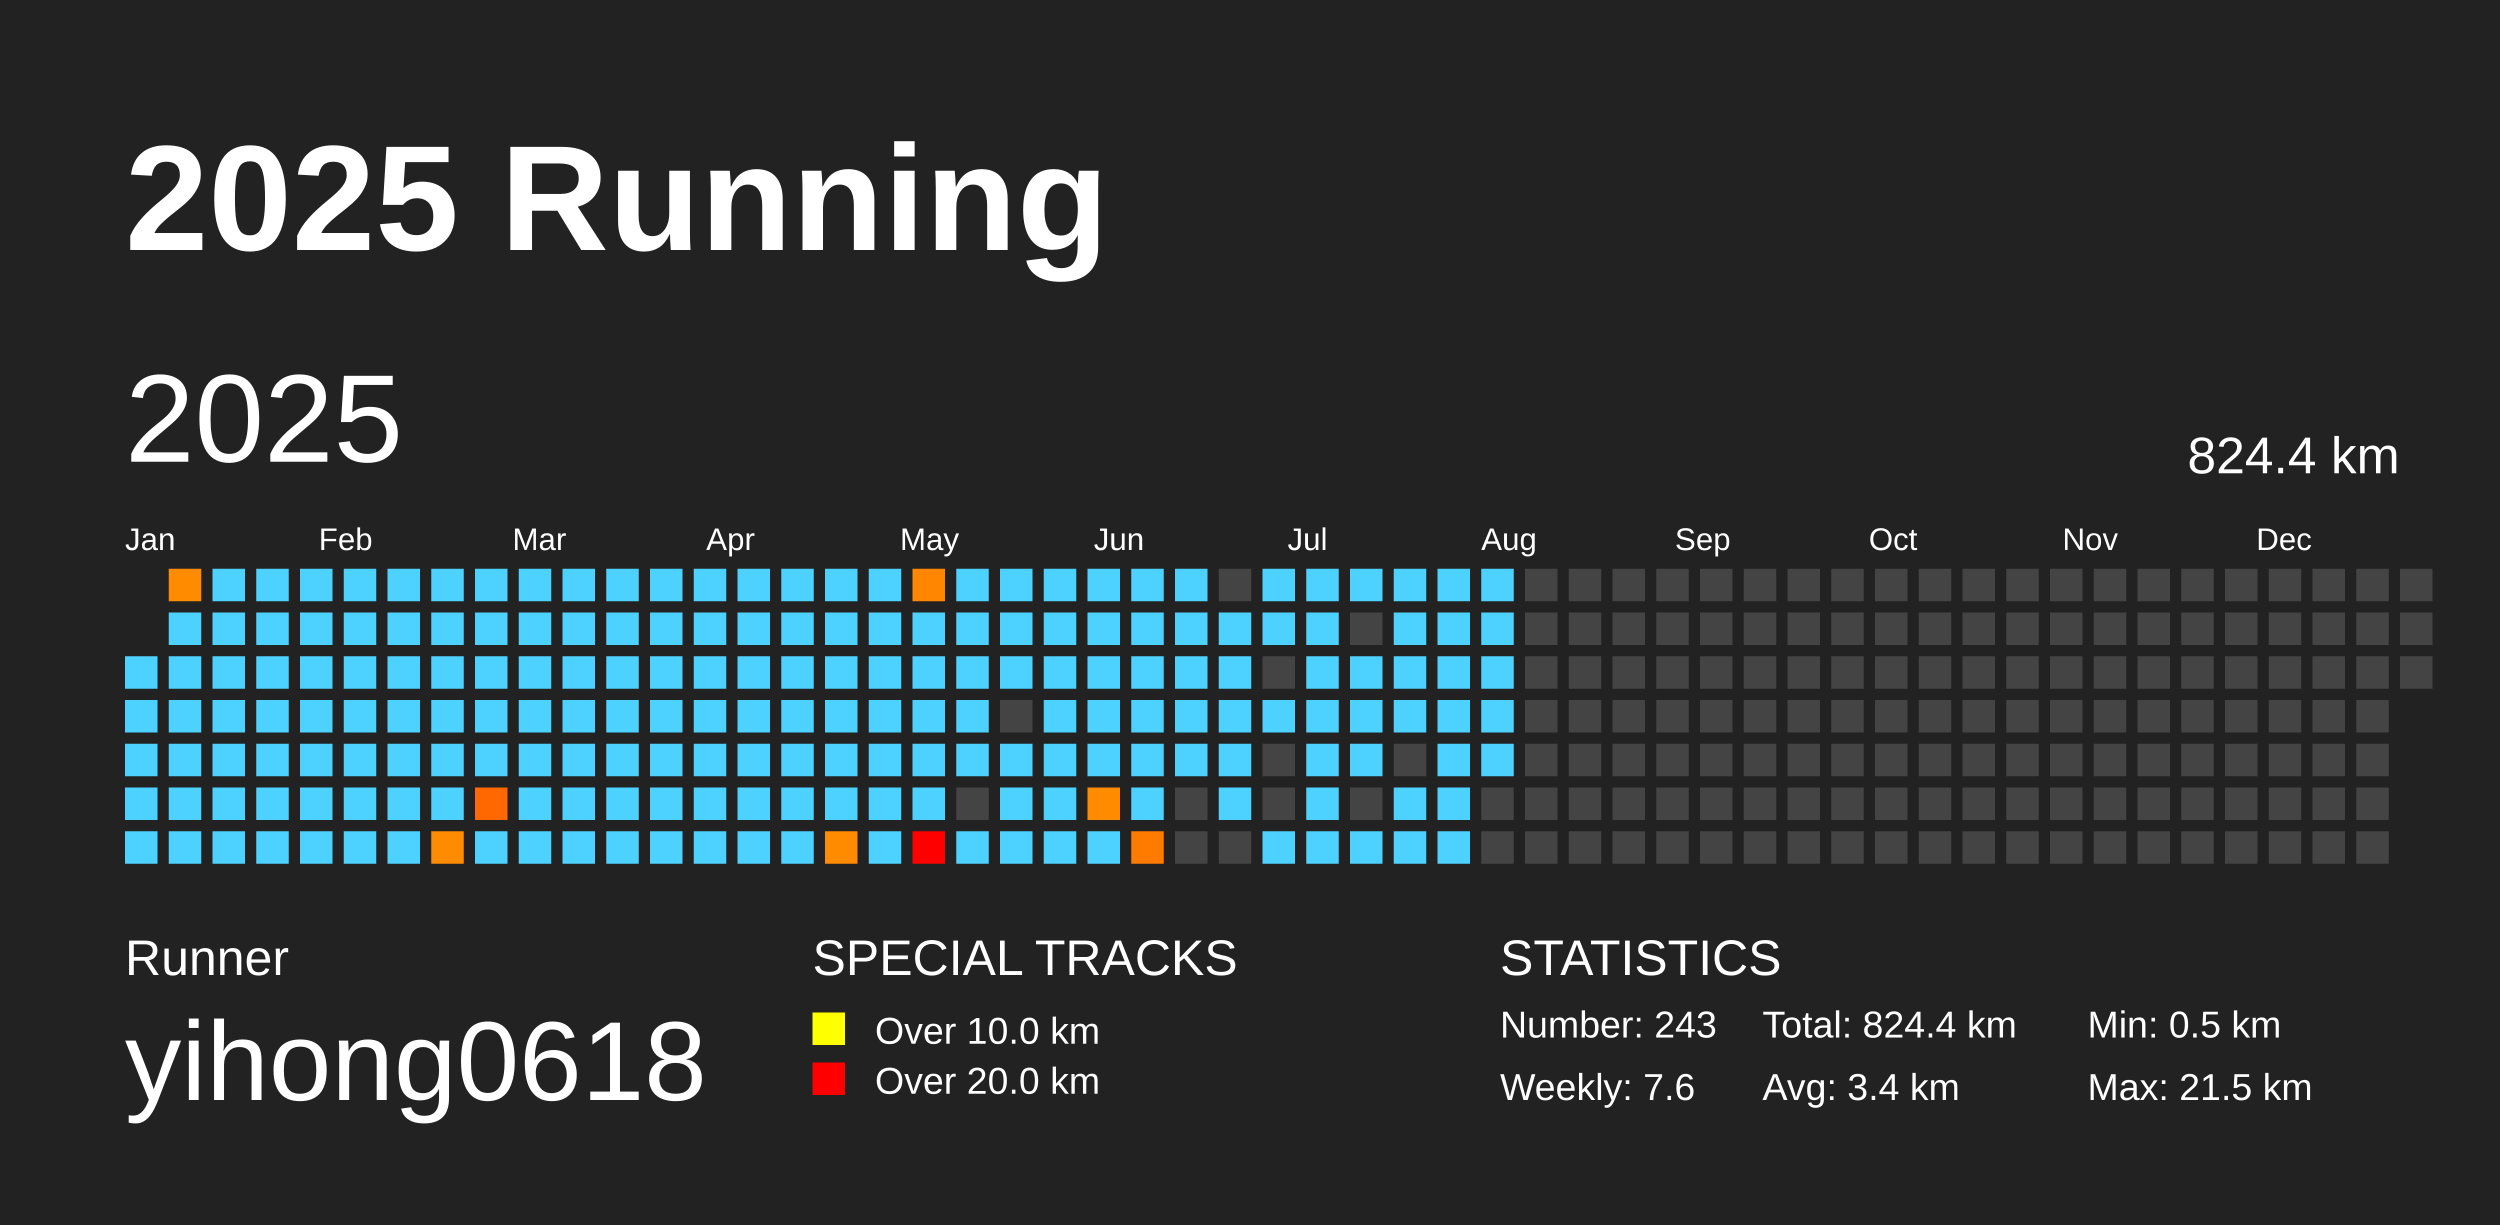
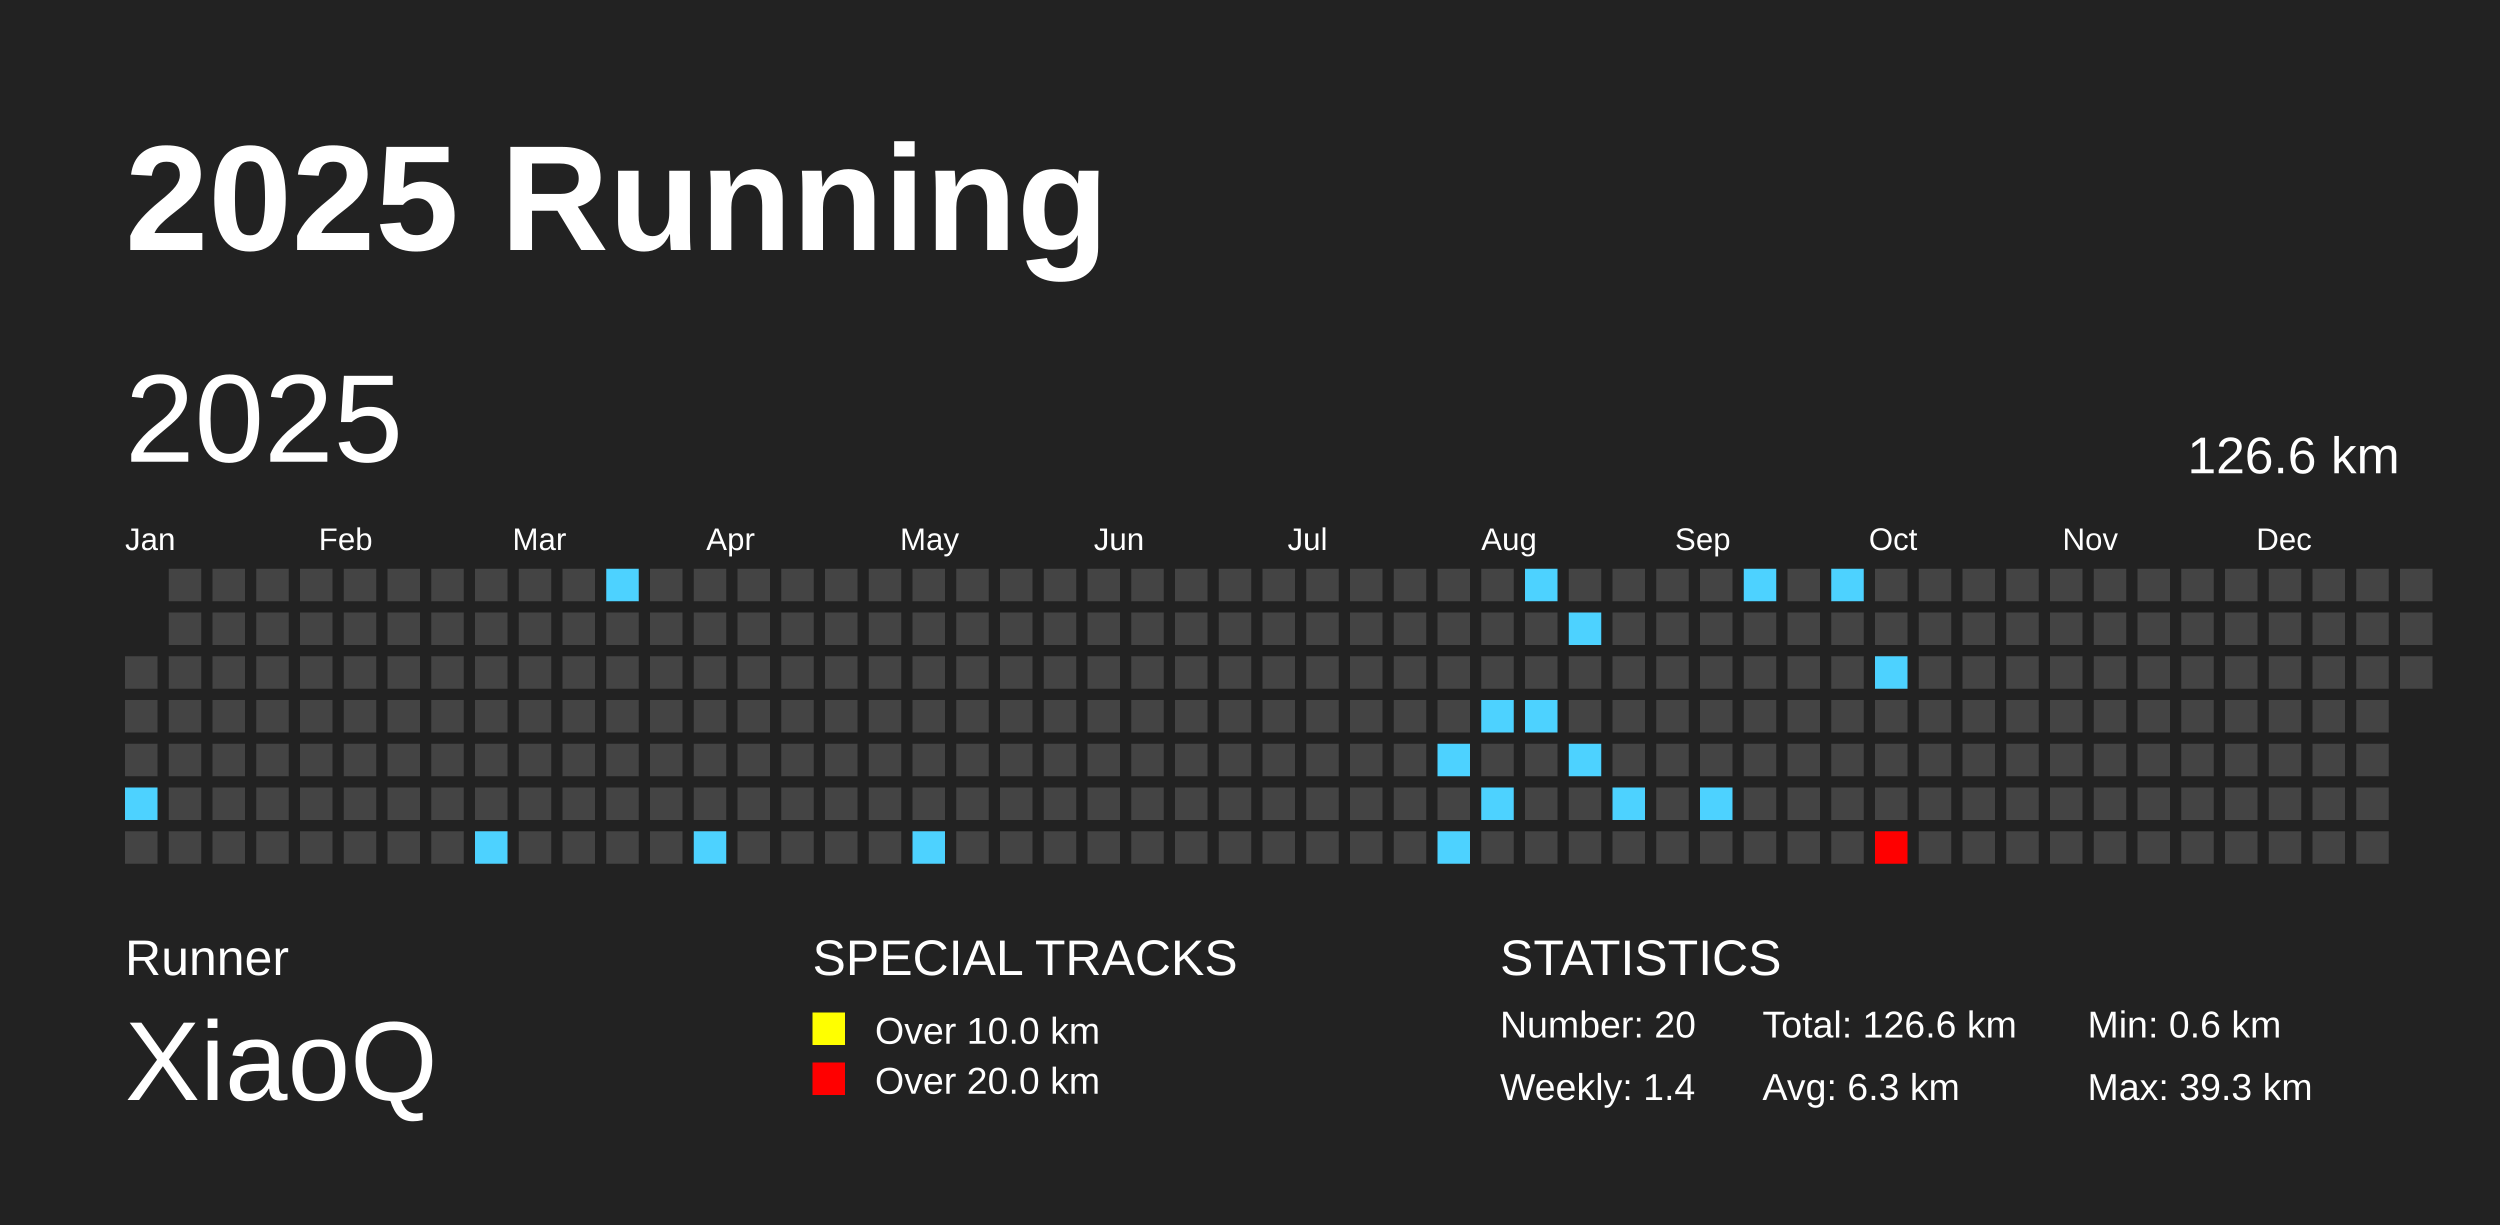
<svg xmlns="http://www.w3.org/2000/svg" baseProfile="full" height="98mm" version="1.1" viewBox="0,0,200,98" width="200mm">
  <defs />
  <rect fill="#222222" height="98" width="200" x="0" y="0" />
  <text fill="#FFFFFF" style="font-size:12px; font-family:Arial; font-weight:bold;" x="10" y="20">2025 Running</text>
  <text fill="#FFFFFF" style="font-size:4px; font-family:Arial" x="10" y="78">Runner</text>
-   <text fill="#FFFFFF" style="font-size:9px; font-family:Arial" x="10" y="88">yihong0618</text>
+   <text fill="#FFFFFF" style="font-size:9px; font-family:Arial" x="10" y="88">XiaoQ</text>
  <text fill="#FFFFFF" style="font-size:4px; font-family:Arial" x="65" y="78">SPECIAL TRACKS</text>
  <rect fill="yellow" height="2.6" width="2.6" x="65" y="81" />
  <text fill="#FFFFFF" style="font-size:3px; font-family:Arial" x="70" y="83.5">Over 10.0 km</text>
  <rect fill="red" height="2.6" width="2.6" x="65" y="85" />
  <text fill="#FFFFFF" style="font-size:3px; font-family:Arial" x="70" y="87.5">Over 20.0 km</text>
  <text fill="#FFFFFF" style="font-size:4px; font-family:Arial" x="120" y="78">STATISTICS</text>
-   <text fill="#FFFFFF" style="font-size:3px; font-family:Arial" x="120" y="83">Number: 243</text>
-   <text fill="#FFFFFF" style="font-size:3px; font-family:Arial" x="120" y="88">Weekly: 7.6</text>
-   <text fill="#FFFFFF" style="font-size:3px; font-family:Arial" x="141" y="83">Total: 824.4 km</text>
-   <text fill="#FFFFFF" style="font-size:3px; font-family:Arial" x="141" y="88">Avg: 3.4 km</text>
-   <text fill="#FFFFFF" style="font-size:3px; font-family:Arial" x="167" y="83">Min: 0.5 km</text>
-   <text fill="#FFFFFF" style="font-size:3px; font-family:Arial" x="167" y="88">Max: 21.5 km</text>
+   <text fill="#FFFFFF" style="font-size:3px; font-family:Arial" x="120" y="83">Number: 20</text>
+   <text fill="#FFFFFF" style="font-size:3px; font-family:Arial" x="120" y="88">Weekly: 1.4</text>
+   <text fill="#FFFFFF" style="font-size:3px; font-family:Arial" x="141" y="83">Total: 126.6 km</text>
+   <text fill="#FFFFFF" style="font-size:3px; font-family:Arial" x="141" y="88">Avg: 6.3 km</text>
+   <text fill="#FFFFFF" style="font-size:3px; font-family:Arial" x="167" y="83">Min: 0.6 km</text>
+   <text fill="#FFFFFF" style="font-size:3px; font-family:Arial" x="167" y="88">Max: 39.3 km</text>
  <text dominant-baseline="hanging" fill="#FFFFFF" style="font-size:10.0px; font-family:Arial;" x="10" y="30">2025</text>
-   <text dominant-baseline="hanging" fill="#FFFFFF" style="font-size:4.125px; font-family:Arial;" x="175" y="35">824.4 km</text>
+   <text dominant-baseline="hanging" fill="#FFFFFF" style="font-size:4.125px; font-family:Arial;" x="175" y="35">126.6 km</text>
  <text fill="#FFFFFF" style="font-size:2.5px; font-family:Arial" x="10.0" y="44">Jan</text>
  <text fill="#FFFFFF" style="font-size:2.5px; font-family:Arial" x="25.5" y="44">Feb</text>
  <text fill="#FFFFFF" style="font-size:2.5px; font-family:Arial" x="41.0" y="44">Mar</text>
  <text fill="#FFFFFF" style="font-size:2.5px; font-family:Arial" x="56.5" y="44">Apr</text>
  <text fill="#FFFFFF" style="font-size:2.5px; font-family:Arial" x="72.0" y="44">May</text>
  <text fill="#FFFFFF" style="font-size:2.5px; font-family:Arial" x="87.5" y="44">Jun</text>
  <text fill="#FFFFFF" style="font-size:2.5px; font-family:Arial" x="103.0" y="44">Jul</text>
  <text fill="#FFFFFF" style="font-size:2.5px; font-family:Arial" x="118.5" y="44">Aug</text>
  <text fill="#FFFFFF" style="font-size:2.5px; font-family:Arial" x="134.0" y="44">Sep</text>
  <text fill="#FFFFFF" style="font-size:2.5px; font-family:Arial" x="149.5" y="44">Oct</text>
  <text fill="#FFFFFF" style="font-size:2.5px; font-family:Arial" x="165.0" y="44">Nov</text>
  <text fill="#FFFFFF" style="font-size:2.5px; font-family:Arial" x="180.5" y="44">Dec</text>
-   <rect fill="#4dd2ff" height="2.6" width="2.6" x="10.0" y="52.5" />
-   <rect fill="#4dd2ff" height="2.6" width="2.6" x="10.0" y="56.0" />
-   <rect fill="#4dd2ff" height="2.6" width="2.6" x="10.0" y="59.5" />
+   <rect fill="#444444" height="2.6" width="2.6" x="10.0" y="52.5" />
+   <rect fill="#444444" height="2.6" width="2.6" x="10.0" y="56.0" />
+   <rect fill="#444444" height="2.6" width="2.6" x="10.0" y="59.5" />
  <rect fill="#4dd2ff" height="2.6" width="2.6" x="10.0" y="63.0" />
-   <rect fill="#4dd2ff" height="2.6" width="2.6" x="10.0" y="66.5" />
-   <rect fill="#ff8c00" height="2.6" width="2.6" x="13.5" y="45.5" />
-   <rect fill="#4dd2ff" height="2.6" width="2.6" x="13.5" y="49.0" />
-   <rect fill="#4dd2ff" height="2.6" width="2.6" x="13.5" y="52.5" />
-   <rect fill="#4dd2ff" height="2.6" width="2.6" x="13.5" y="56.0" />
-   <rect fill="#4dd2ff" height="2.6" width="2.6" x="13.5" y="59.5" />
-   <rect fill="#4dd2ff" height="2.6" width="2.6" x="13.5" y="63.0" />
-   <rect fill="#4dd2ff" height="2.6" width="2.6" x="13.5" y="66.5" />
-   <rect fill="#4dd2ff" height="2.6" width="2.6" x="17.0" y="45.5" />
-   <rect fill="#4dd2ff" height="2.6" width="2.6" x="17.0" y="49.0" />
-   <rect fill="#4dd2ff" height="2.6" width="2.6" x="17.0" y="52.5" />
-   <rect fill="#4dd2ff" height="2.6" width="2.6" x="17.0" y="56.0" />
-   <rect fill="#4dd2ff" height="2.6" width="2.6" x="17.0" y="59.5" />
-   <rect fill="#4dd2ff" height="2.6" width="2.6" x="17.0" y="63.0" />
-   <rect fill="#4dd2ff" height="2.6" width="2.6" x="17.0" y="66.5" />
-   <rect fill="#4dd2ff" height="2.6" width="2.6" x="20.5" y="45.5" />
-   <rect fill="#4dd2ff" height="2.6" width="2.6" x="20.5" y="49.0" />
-   <rect fill="#4dd2ff" height="2.6" width="2.6" x="20.5" y="52.5" />
-   <rect fill="#4dd2ff" height="2.6" width="2.6" x="20.5" y="56.0" />
-   <rect fill="#4dd2ff" height="2.6" width="2.6" x="20.5" y="59.5" />
-   <rect fill="#4dd2ff" height="2.6" width="2.6" x="20.5" y="63.0" />
-   <rect fill="#4dd2ff" height="2.6" width="2.6" x="20.5" y="66.5" />
-   <rect fill="#4dd2ff" height="2.6" width="2.6" x="24.0" y="45.5" />
-   <rect fill="#4dd2ff" height="2.6" width="2.6" x="24.0" y="49.0" />
-   <rect fill="#4dd2ff" height="2.6" width="2.6" x="24.0" y="52.5" />
-   <rect fill="#4dd2ff" height="2.6" width="2.6" x="24.0" y="56.0" />
-   <rect fill="#4dd2ff" height="2.6" width="2.6" x="24.0" y="59.5" />
-   <rect fill="#4dd2ff" height="2.6" width="2.6" x="24.0" y="63.0" />
-   <rect fill="#4dd2ff" height="2.6" width="2.6" x="24.0" y="66.5" />
-   <rect fill="#4dd2ff" height="2.6" width="2.6" x="27.5" y="45.5" />
-   <rect fill="#4dd2ff" height="2.6" width="2.6" x="27.5" y="49.0" />
-   <rect fill="#4dd2ff" height="2.6" width="2.6" x="27.5" y="52.5" />
-   <rect fill="#4dd2ff" height="2.6" width="2.6" x="27.5" y="56.0" />
-   <rect fill="#4dd2ff" height="2.6" width="2.6" x="27.5" y="59.5" />
-   <rect fill="#4dd2ff" height="2.6" width="2.6" x="27.5" y="63.0" />
-   <rect fill="#4dd2ff" height="2.6" width="2.6" x="27.5" y="66.5" />
-   <rect fill="#4dd2ff" height="2.6" width="2.6" x="31.0" y="45.5" />
-   <rect fill="#4dd2ff" height="2.6" width="2.6" x="31.0" y="49.0" />
-   <rect fill="#4dd2ff" height="2.6" width="2.6" x="31.0" y="52.5" />
-   <rect fill="#4dd2ff" height="2.6" width="2.6" x="31.0" y="56.0" />
-   <rect fill="#4dd2ff" height="2.6" width="2.6" x="31.0" y="59.5" />
-   <rect fill="#4dd2ff" height="2.6" width="2.6" x="31.0" y="63.0" />
-   <rect fill="#4dd2ff" height="2.6" width="2.6" x="31.0" y="66.5" />
-   <rect fill="#4dd2ff" height="2.6" width="2.6" x="34.5" y="45.5" />
-   <rect fill="#4dd2ff" height="2.6" width="2.6" x="34.5" y="49.0" />
-   <rect fill="#4dd2ff" height="2.6" width="2.6" x="34.5" y="52.5" />
-   <rect fill="#4dd2ff" height="2.6" width="2.6" x="34.5" y="56.0" />
-   <rect fill="#4dd2ff" height="2.6" width="2.6" x="34.5" y="59.5" />
-   <rect fill="#4dd2ff" height="2.6" width="2.6" x="34.5" y="63.0" />
-   <rect fill="#ff8c00" height="2.6" width="2.6" x="34.5" y="66.5" />
-   <rect fill="#4dd2ff" height="2.6" width="2.6" x="38.0" y="45.5" />
-   <rect fill="#4dd2ff" height="2.6" width="2.6" x="38.0" y="49.0" />
-   <rect fill="#4dd2ff" height="2.6" width="2.6" x="38.0" y="52.5" />
-   <rect fill="#4dd2ff" height="2.6" width="2.6" x="38.0" y="56.0" />
-   <rect fill="#4dd2ff" height="2.6" width="2.6" x="38.0" y="59.5" />
-   <rect fill="#ff6700" height="2.6" width="2.6" x="38.0" y="63.0" />
+   <rect fill="#444444" height="2.6" width="2.6" x="10.0" y="66.5" />
+   <rect fill="#444444" height="2.6" width="2.6" x="13.5" y="45.5" />
+   <rect fill="#444444" height="2.6" width="2.6" x="13.5" y="49.0" />
+   <rect fill="#444444" height="2.6" width="2.6" x="13.5" y="52.5" />
+   <rect fill="#444444" height="2.6" width="2.6" x="13.5" y="56.0" />
+   <rect fill="#444444" height="2.6" width="2.6" x="13.5" y="59.5" />
+   <rect fill="#444444" height="2.6" width="2.6" x="13.5" y="63.0" />
+   <rect fill="#444444" height="2.6" width="2.6" x="13.5" y="66.5" />
+   <rect fill="#444444" height="2.6" width="2.6" x="17.0" y="45.5" />
+   <rect fill="#444444" height="2.6" width="2.6" x="17.0" y="49.0" />
+   <rect fill="#444444" height="2.6" width="2.6" x="17.0" y="52.5" />
+   <rect fill="#444444" height="2.6" width="2.6" x="17.0" y="56.0" />
+   <rect fill="#444444" height="2.6" width="2.6" x="17.0" y="59.5" />
+   <rect fill="#444444" height="2.6" width="2.6" x="17.0" y="63.0" />
+   <rect fill="#444444" height="2.6" width="2.6" x="17.0" y="66.5" />
+   <rect fill="#444444" height="2.6" width="2.6" x="20.5" y="45.5" />
+   <rect fill="#444444" height="2.6" width="2.6" x="20.5" y="49.0" />
+   <rect fill="#444444" height="2.6" width="2.6" x="20.5" y="52.5" />
+   <rect fill="#444444" height="2.6" width="2.6" x="20.5" y="56.0" />
+   <rect fill="#444444" height="2.6" width="2.6" x="20.5" y="59.5" />
+   <rect fill="#444444" height="2.6" width="2.6" x="20.5" y="63.0" />
+   <rect fill="#444444" height="2.6" width="2.6" x="20.5" y="66.5" />
+   <rect fill="#444444" height="2.6" width="2.6" x="24.0" y="45.5" />
+   <rect fill="#444444" height="2.6" width="2.6" x="24.0" y="49.0" />
+   <rect fill="#444444" height="2.6" width="2.6" x="24.0" y="52.5" />
+   <rect fill="#444444" height="2.6" width="2.6" x="24.0" y="56.0" />
+   <rect fill="#444444" height="2.6" width="2.6" x="24.0" y="59.5" />
+   <rect fill="#444444" height="2.6" width="2.6" x="24.0" y="63.0" />
+   <rect fill="#444444" height="2.6" width="2.6" x="24.0" y="66.5" />
+   <rect fill="#444444" height="2.6" width="2.6" x="27.5" y="45.5" />
+   <rect fill="#444444" height="2.6" width="2.6" x="27.5" y="49.0" />
+   <rect fill="#444444" height="2.6" width="2.6" x="27.5" y="52.5" />
+   <rect fill="#444444" height="2.6" width="2.6" x="27.5" y="56.0" />
+   <rect fill="#444444" height="2.6" width="2.6" x="27.5" y="59.5" />
+   <rect fill="#444444" height="2.6" width="2.6" x="27.5" y="63.0" />
+   <rect fill="#444444" height="2.6" width="2.6" x="27.5" y="66.5" />
+   <rect fill="#444444" height="2.6" width="2.6" x="31.0" y="45.5" />
+   <rect fill="#444444" height="2.6" width="2.6" x="31.0" y="49.0" />
+   <rect fill="#444444" height="2.6" width="2.6" x="31.0" y="52.5" />
+   <rect fill="#444444" height="2.6" width="2.6" x="31.0" y="56.0" />
+   <rect fill="#444444" height="2.6" width="2.6" x="31.0" y="59.5" />
+   <rect fill="#444444" height="2.6" width="2.6" x="31.0" y="63.0" />
+   <rect fill="#444444" height="2.6" width="2.6" x="31.0" y="66.5" />
+   <rect fill="#444444" height="2.6" width="2.6" x="34.5" y="45.5" />
+   <rect fill="#444444" height="2.6" width="2.6" x="34.5" y="49.0" />
+   <rect fill="#444444" height="2.6" width="2.6" x="34.5" y="52.5" />
+   <rect fill="#444444" height="2.6" width="2.6" x="34.5" y="56.0" />
+   <rect fill="#444444" height="2.6" width="2.6" x="34.5" y="59.5" />
+   <rect fill="#444444" height="2.6" width="2.6" x="34.5" y="63.0" />
+   <rect fill="#444444" height="2.6" width="2.6" x="34.5" y="66.5" />
+   <rect fill="#444444" height="2.6" width="2.6" x="38.0" y="45.5" />
+   <rect fill="#444444" height="2.6" width="2.6" x="38.0" y="49.0" />
+   <rect fill="#444444" height="2.6" width="2.6" x="38.0" y="52.5" />
+   <rect fill="#444444" height="2.6" width="2.6" x="38.0" y="56.0" />
+   <rect fill="#444444" height="2.6" width="2.6" x="38.0" y="59.5" />
+   <rect fill="#444444" height="2.6" width="2.6" x="38.0" y="63.0" />
  <rect fill="#4dd2ff" height="2.6" width="2.6" x="38.0" y="66.5" />
-   <rect fill="#4dd2ff" height="2.6" width="2.6" x="41.5" y="45.5" />
-   <rect fill="#4dd2ff" height="2.6" width="2.6" x="41.5" y="49.0" />
-   <rect fill="#4dd2ff" height="2.6" width="2.6" x="41.5" y="52.5" />
-   <rect fill="#4dd2ff" height="2.6" width="2.6" x="41.5" y="56.0" />
-   <rect fill="#4dd2ff" height="2.6" width="2.6" x="41.5" y="59.5" />
-   <rect fill="#4dd2ff" height="2.6" width="2.6" x="41.5" y="63.0" />
-   <rect fill="#4dd2ff" height="2.6" width="2.6" x="41.5" y="66.5" />
-   <rect fill="#4dd2ff" height="2.6" width="2.6" x="45.0" y="45.5" />
-   <rect fill="#4dd2ff" height="2.6" width="2.6" x="45.0" y="49.0" />
-   <rect fill="#4dd2ff" height="2.6" width="2.6" x="45.0" y="52.5" />
-   <rect fill="#4dd2ff" height="2.6" width="2.6" x="45.0" y="56.0" />
-   <rect fill="#4dd2ff" height="2.6" width="2.6" x="45.0" y="59.5" />
-   <rect fill="#4dd2ff" height="2.6" width="2.6" x="45.0" y="63.0" />
-   <rect fill="#4dd2ff" height="2.6" width="2.6" x="45.0" y="66.5" />
+   <rect fill="#444444" height="2.6" width="2.6" x="41.5" y="45.5" />
+   <rect fill="#444444" height="2.6" width="2.6" x="41.5" y="49.0" />
+   <rect fill="#444444" height="2.6" width="2.6" x="41.5" y="52.5" />
+   <rect fill="#444444" height="2.6" width="2.6" x="41.5" y="56.0" />
+   <rect fill="#444444" height="2.6" width="2.6" x="41.5" y="59.5" />
+   <rect fill="#444444" height="2.6" width="2.6" x="41.5" y="63.0" />
+   <rect fill="#444444" height="2.6" width="2.6" x="41.5" y="66.5" />
+   <rect fill="#444444" height="2.6" width="2.6" x="45.0" y="45.5" />
+   <rect fill="#444444" height="2.6" width="2.6" x="45.0" y="49.0" />
+   <rect fill="#444444" height="2.6" width="2.6" x="45.0" y="52.5" />
+   <rect fill="#444444" height="2.6" width="2.6" x="45.0" y="56.0" />
+   <rect fill="#444444" height="2.6" width="2.6" x="45.0" y="59.5" />
+   <rect fill="#444444" height="2.6" width="2.6" x="45.0" y="63.0" />
+   <rect fill="#444444" height="2.6" width="2.6" x="45.0" y="66.5" />
  <rect fill="#4dd2ff" height="2.6" width="2.6" x="48.5" y="45.5" />
-   <rect fill="#4dd2ff" height="2.6" width="2.6" x="48.5" y="49.0" />
-   <rect fill="#4dd2ff" height="2.6" width="2.6" x="48.5" y="52.5" />
-   <rect fill="#4dd2ff" height="2.6" width="2.6" x="48.5" y="56.0" />
-   <rect fill="#4dd2ff" height="2.6" width="2.6" x="48.5" y="59.5" />
-   <rect fill="#4dd2ff" height="2.6" width="2.6" x="48.5" y="63.0" />
-   <rect fill="#4dd2ff" height="2.6" width="2.6" x="48.5" y="66.5" />
-   <rect fill="#4dd2ff" height="2.6" width="2.6" x="52.0" y="45.5" />
-   <rect fill="#4dd2ff" height="2.6" width="2.6" x="52.0" y="49.0" />
-   <rect fill="#4dd2ff" height="2.6" width="2.6" x="52.0" y="52.5" />
-   <rect fill="#4dd2ff" height="2.6" width="2.6" x="52.0" y="56.0" />
-   <rect fill="#4dd2ff" height="2.6" width="2.6" x="52.0" y="59.5" />
-   <rect fill="#4dd2ff" height="2.6" width="2.6" x="52.0" y="63.0" />
-   <rect fill="#4dd2ff" height="2.6" width="2.6" x="52.0" y="66.5" />
-   <rect fill="#4dd2ff" height="2.6" width="2.6" x="55.5" y="45.5" />
-   <rect fill="#4dd2ff" height="2.6" width="2.6" x="55.5" y="49.0" />
-   <rect fill="#4dd2ff" height="2.6" width="2.6" x="55.5" y="52.5" />
-   <rect fill="#4dd2ff" height="2.6" width="2.6" x="55.5" y="56.0" />
-   <rect fill="#4dd2ff" height="2.6" width="2.6" x="55.5" y="59.5" />
-   <rect fill="#4dd2ff" height="2.6" width="2.6" x="55.5" y="63.0" />
+   <rect fill="#444444" height="2.6" width="2.6" x="48.5" y="49.0" />
+   <rect fill="#444444" height="2.6" width="2.6" x="48.5" y="52.5" />
+   <rect fill="#444444" height="2.6" width="2.6" x="48.5" y="56.0" />
+   <rect fill="#444444" height="2.6" width="2.6" x="48.5" y="59.5" />
+   <rect fill="#444444" height="2.6" width="2.6" x="48.5" y="63.0" />
+   <rect fill="#444444" height="2.6" width="2.6" x="48.5" y="66.5" />
+   <rect fill="#444444" height="2.6" width="2.6" x="52.0" y="45.5" />
+   <rect fill="#444444" height="2.6" width="2.6" x="52.0" y="49.0" />
+   <rect fill="#444444" height="2.6" width="2.6" x="52.0" y="52.5" />
+   <rect fill="#444444" height="2.6" width="2.6" x="52.0" y="56.0" />
+   <rect fill="#444444" height="2.6" width="2.6" x="52.0" y="59.5" />
+   <rect fill="#444444" height="2.6" width="2.6" x="52.0" y="63.0" />
+   <rect fill="#444444" height="2.6" width="2.6" x="52.0" y="66.5" />
+   <rect fill="#444444" height="2.6" width="2.6" x="55.5" y="45.5" />
+   <rect fill="#444444" height="2.6" width="2.6" x="55.5" y="49.0" />
+   <rect fill="#444444" height="2.6" width="2.6" x="55.5" y="52.5" />
+   <rect fill="#444444" height="2.6" width="2.6" x="55.5" y="56.0" />
+   <rect fill="#444444" height="2.6" width="2.6" x="55.5" y="59.5" />
+   <rect fill="#444444" height="2.6" width="2.6" x="55.5" y="63.0" />
  <rect fill="#4dd2ff" height="2.6" width="2.6" x="55.5" y="66.5" />
-   <rect fill="#4dd2ff" height="2.6" width="2.6" x="59.0" y="45.5" />
-   <rect fill="#4dd2ff" height="2.6" width="2.6" x="59.0" y="49.0" />
-   <rect fill="#4dd2ff" height="2.6" width="2.6" x="59.0" y="52.5" />
-   <rect fill="#4dd2ff" height="2.6" width="2.6" x="59.0" y="56.0" />
-   <rect fill="#4dd2ff" height="2.6" width="2.6" x="59.0" y="59.5" />
-   <rect fill="#4dd2ff" height="2.6" width="2.6" x="59.0" y="63.0" />
-   <rect fill="#4dd2ff" height="2.6" width="2.6" x="59.0" y="66.5" />
-   <rect fill="#4dd2ff" height="2.6" width="2.6" x="62.5" y="45.5" />
-   <rect fill="#4dd2ff" height="2.6" width="2.6" x="62.5" y="49.0" />
-   <rect fill="#4dd2ff" height="2.6" width="2.6" x="62.5" y="52.5" />
-   <rect fill="#4dd2ff" height="2.6" width="2.6" x="62.5" y="56.0" />
-   <rect fill="#4dd2ff" height="2.6" width="2.6" x="62.5" y="59.5" />
-   <rect fill="#4dd2ff" height="2.6" width="2.6" x="62.5" y="63.0" />
-   <rect fill="#4dd2ff" height="2.6" width="2.6" x="62.5" y="66.5" />
-   <rect fill="#4dd2ff" height="2.6" width="2.6" x="66.0" y="45.5" />
-   <rect fill="#4dd2ff" height="2.6" width="2.6" x="66.0" y="49.0" />
-   <rect fill="#4dd2ff" height="2.6" width="2.6" x="66.0" y="52.5" />
-   <rect fill="#4dd2ff" height="2.6" width="2.6" x="66.0" y="56.0" />
-   <rect fill="#4dd2ff" height="2.6" width="2.6" x="66.0" y="59.5" />
-   <rect fill="#4dd2ff" height="2.6" width="2.6" x="66.0" y="63.0" />
-   <rect fill="#ff8c00" height="2.6" width="2.6" x="66.0" y="66.5" />
-   <rect fill="#4dd2ff" height="2.6" width="2.6" x="69.5" y="45.5" />
-   <rect fill="#4dd2ff" height="2.6" width="2.6" x="69.5" y="49.0" />
-   <rect fill="#4dd2ff" height="2.6" width="2.6" x="69.5" y="52.5" />
-   <rect fill="#4dd2ff" height="2.6" width="2.6" x="69.5" y="56.0" />
-   <rect fill="#4dd2ff" height="2.6" width="2.6" x="69.5" y="59.5" />
-   <rect fill="#4dd2ff" height="2.6" width="2.6" x="69.5" y="63.0" />
-   <rect fill="#4dd2ff" height="2.6" width="2.6" x="69.5" y="66.5" />
-   <rect fill="#ff8600" height="2.6" width="2.6" x="73.0" y="45.5" />
-   <rect fill="#4dd2ff" height="2.6" width="2.6" x="73.0" y="49.0" />
-   <rect fill="#4dd2ff" height="2.6" width="2.6" x="73.0" y="52.5" />
-   <rect fill="#4dd2ff" height="2.6" width="2.6" x="73.0" y="56.0" />
-   <rect fill="#4dd2ff" height="2.6" width="2.6" x="73.0" y="59.5" />
-   <rect fill="#4dd2ff" height="2.6" width="2.6" x="73.0" y="63.0" />
-   <rect fill="red" height="2.6" width="2.6" x="73.0" y="66.5" />
-   <rect fill="#4dd2ff" height="2.6" width="2.6" x="76.5" y="45.5" />
-   <rect fill="#4dd2ff" height="2.6" width="2.6" x="76.5" y="49.0" />
-   <rect fill="#4dd2ff" height="2.6" width="2.6" x="76.5" y="52.5" />
-   <rect fill="#4dd2ff" height="2.6" width="2.6" x="76.5" y="56.0" />
-   <rect fill="#4dd2ff" height="2.6" width="2.6" x="76.5" y="59.5" />
+   <rect fill="#444444" height="2.6" width="2.6" x="59.0" y="45.5" />
+   <rect fill="#444444" height="2.6" width="2.6" x="59.0" y="49.0" />
+   <rect fill="#444444" height="2.6" width="2.6" x="59.0" y="52.5" />
+   <rect fill="#444444" height="2.6" width="2.6" x="59.0" y="56.0" />
+   <rect fill="#444444" height="2.6" width="2.6" x="59.0" y="59.5" />
+   <rect fill="#444444" height="2.6" width="2.6" x="59.0" y="63.0" />
+   <rect fill="#444444" height="2.6" width="2.6" x="59.0" y="66.5" />
+   <rect fill="#444444" height="2.6" width="2.6" x="62.5" y="45.5" />
+   <rect fill="#444444" height="2.6" width="2.6" x="62.5" y="49.0" />
+   <rect fill="#444444" height="2.6" width="2.6" x="62.5" y="52.5" />
+   <rect fill="#444444" height="2.6" width="2.6" x="62.5" y="56.0" />
+   <rect fill="#444444" height="2.6" width="2.6" x="62.5" y="59.5" />
+   <rect fill="#444444" height="2.6" width="2.6" x="62.5" y="63.0" />
+   <rect fill="#444444" height="2.6" width="2.6" x="62.5" y="66.5" />
+   <rect fill="#444444" height="2.6" width="2.6" x="66.0" y="45.5" />
+   <rect fill="#444444" height="2.6" width="2.6" x="66.0" y="49.0" />
+   <rect fill="#444444" height="2.6" width="2.6" x="66.0" y="52.5" />
+   <rect fill="#444444" height="2.6" width="2.6" x="66.0" y="56.0" />
+   <rect fill="#444444" height="2.6" width="2.6" x="66.0" y="59.5" />
+   <rect fill="#444444" height="2.6" width="2.6" x="66.0" y="63.0" />
+   <rect fill="#444444" height="2.6" width="2.6" x="66.0" y="66.5" />
+   <rect fill="#444444" height="2.6" width="2.6" x="69.5" y="45.5" />
+   <rect fill="#444444" height="2.6" width="2.6" x="69.5" y="49.0" />
+   <rect fill="#444444" height="2.6" width="2.6" x="69.5" y="52.5" />
+   <rect fill="#444444" height="2.6" width="2.6" x="69.5" y="56.0" />
+   <rect fill="#444444" height="2.6" width="2.6" x="69.5" y="59.5" />
+   <rect fill="#444444" height="2.6" width="2.6" x="69.5" y="63.0" />
+   <rect fill="#444444" height="2.6" width="2.6" x="69.5" y="66.5" />
+   <rect fill="#444444" height="2.6" width="2.6" x="73.0" y="45.5" />
+   <rect fill="#444444" height="2.6" width="2.6" x="73.0" y="49.0" />
+   <rect fill="#444444" height="2.6" width="2.6" x="73.0" y="52.5" />
+   <rect fill="#444444" height="2.6" width="2.6" x="73.0" y="56.0" />
+   <rect fill="#444444" height="2.6" width="2.6" x="73.0" y="59.5" />
+   <rect fill="#444444" height="2.6" width="2.6" x="73.0" y="63.0" />
+   <rect fill="#4dd2ff" height="2.6" width="2.6" x="73.0" y="66.5" />
+   <rect fill="#444444" height="2.6" width="2.6" x="76.5" y="45.5" />
+   <rect fill="#444444" height="2.6" width="2.6" x="76.5" y="49.0" />
+   <rect fill="#444444" height="2.6" width="2.6" x="76.5" y="52.5" />
+   <rect fill="#444444" height="2.6" width="2.6" x="76.5" y="56.0" />
+   <rect fill="#444444" height="2.6" width="2.6" x="76.5" y="59.5" />
  <rect fill="#444444" height="2.6" width="2.6" x="76.5" y="63.0" />
-   <rect fill="#4dd2ff" height="2.6" width="2.6" x="76.5" y="66.5" />
-   <rect fill="#4dd2ff" height="2.6" width="2.6" x="80.0" y="45.5" />
-   <rect fill="#4dd2ff" height="2.6" width="2.6" x="80.0" y="49.0" />
-   <rect fill="#4dd2ff" height="2.6" width="2.6" x="80.0" y="52.5" />
+   <rect fill="#444444" height="2.6" width="2.6" x="76.5" y="66.5" />
+   <rect fill="#444444" height="2.6" width="2.6" x="80.0" y="45.5" />
+   <rect fill="#444444" height="2.6" width="2.6" x="80.0" y="49.0" />
+   <rect fill="#444444" height="2.6" width="2.6" x="80.0" y="52.5" />
  <rect fill="#444444" height="2.6" width="2.6" x="80.0" y="56.0" />
-   <rect fill="#4dd2ff" height="2.6" width="2.6" x="80.0" y="59.5" />
-   <rect fill="#4dd2ff" height="2.6" width="2.6" x="80.0" y="63.0" />
-   <rect fill="#4dd2ff" height="2.6" width="2.6" x="80.0" y="66.5" />
-   <rect fill="#4dd2ff" height="2.6" width="2.6" x="83.5" y="45.5" />
-   <rect fill="#4dd2ff" height="2.6" width="2.6" x="83.5" y="49.0" />
-   <rect fill="#4dd2ff" height="2.6" width="2.6" x="83.5" y="52.5" />
-   <rect fill="#4dd2ff" height="2.6" width="2.6" x="83.5" y="56.0" />
-   <rect fill="#4dd2ff" height="2.6" width="2.6" x="83.5" y="59.5" />
-   <rect fill="#4dd2ff" height="2.6" width="2.6" x="83.5" y="63.0" />
-   <rect fill="#4dd2ff" height="2.6" width="2.6" x="83.5" y="66.5" />
-   <rect fill="#4dd2ff" height="2.6" width="2.6" x="87.0" y="45.5" />
-   <rect fill="#4dd2ff" height="2.6" width="2.6" x="87.0" y="49.0" />
-   <rect fill="#4dd2ff" height="2.6" width="2.6" x="87.0" y="52.5" />
-   <rect fill="#4dd2ff" height="2.6" width="2.6" x="87.0" y="56.0" />
-   <rect fill="#4dd2ff" height="2.6" width="2.6" x="87.0" y="59.5" />
-   <rect fill="#ff8c00" height="2.6" width="2.6" x="87.0" y="63.0" />
-   <rect fill="#4dd2ff" height="2.6" width="2.6" x="87.0" y="66.5" />
-   <rect fill="#4dd2ff" height="2.6" width="2.6" x="90.5" y="45.5" />
-   <rect fill="#4dd2ff" height="2.6" width="2.6" x="90.5" y="49.0" />
-   <rect fill="#4dd2ff" height="2.6" width="2.6" x="90.5" y="52.5" />
-   <rect fill="#4dd2ff" height="2.6" width="2.6" x="90.5" y="56.0" />
-   <rect fill="#4dd2ff" height="2.6" width="2.6" x="90.5" y="59.5" />
-   <rect fill="#4dd2ff" height="2.6" width="2.6" x="90.5" y="63.0" />
-   <rect fill="#ff7b00" height="2.6" width="2.6" x="90.5" y="66.5" />
-   <rect fill="#4dd2ff" height="2.6" width="2.6" x="94.0" y="45.5" />
-   <rect fill="#4dd2ff" height="2.6" width="2.6" x="94.0" y="49.0" />
-   <rect fill="#4dd2ff" height="2.6" width="2.6" x="94.0" y="52.5" />
-   <rect fill="#4dd2ff" height="2.6" width="2.6" x="94.0" y="56.0" />
-   <rect fill="#4dd2ff" height="2.6" width="2.6" x="94.0" y="59.5" />
+   <rect fill="#444444" height="2.6" width="2.6" x="80.0" y="59.5" />
+   <rect fill="#444444" height="2.6" width="2.6" x="80.0" y="63.0" />
+   <rect fill="#444444" height="2.6" width="2.6" x="80.0" y="66.5" />
+   <rect fill="#444444" height="2.6" width="2.6" x="83.5" y="45.5" />
+   <rect fill="#444444" height="2.6" width="2.6" x="83.5" y="49.0" />
+   <rect fill="#444444" height="2.6" width="2.6" x="83.5" y="52.5" />
+   <rect fill="#444444" height="2.6" width="2.6" x="83.5" y="56.0" />
+   <rect fill="#444444" height="2.6" width="2.6" x="83.5" y="59.5" />
+   <rect fill="#444444" height="2.6" width="2.6" x="83.5" y="63.0" />
+   <rect fill="#444444" height="2.6" width="2.6" x="83.5" y="66.5" />
+   <rect fill="#444444" height="2.6" width="2.6" x="87.0" y="45.5" />
+   <rect fill="#444444" height="2.6" width="2.6" x="87.0" y="49.0" />
+   <rect fill="#444444" height="2.6" width="2.6" x="87.0" y="52.5" />
+   <rect fill="#444444" height="2.6" width="2.6" x="87.0" y="56.0" />
+   <rect fill="#444444" height="2.6" width="2.6" x="87.0" y="59.5" />
+   <rect fill="#444444" height="2.6" width="2.6" x="87.0" y="63.0" />
+   <rect fill="#444444" height="2.6" width="2.6" x="87.0" y="66.5" />
+   <rect fill="#444444" height="2.6" width="2.6" x="90.5" y="45.5" />
+   <rect fill="#444444" height="2.6" width="2.6" x="90.5" y="49.0" />
+   <rect fill="#444444" height="2.6" width="2.6" x="90.5" y="52.5" />
+   <rect fill="#444444" height="2.6" width="2.6" x="90.5" y="56.0" />
+   <rect fill="#444444" height="2.6" width="2.6" x="90.5" y="59.5" />
+   <rect fill="#444444" height="2.6" width="2.6" x="90.5" y="63.0" />
+   <rect fill="#444444" height="2.6" width="2.6" x="90.5" y="66.5" />
+   <rect fill="#444444" height="2.6" width="2.6" x="94.0" y="45.5" />
+   <rect fill="#444444" height="2.6" width="2.6" x="94.0" y="49.0" />
+   <rect fill="#444444" height="2.6" width="2.6" x="94.0" y="52.5" />
+   <rect fill="#444444" height="2.6" width="2.6" x="94.0" y="56.0" />
+   <rect fill="#444444" height="2.6" width="2.6" x="94.0" y="59.5" />
  <rect fill="#444444" height="2.6" width="2.6" x="94.0" y="63.0" />
  <rect fill="#444444" height="2.6" width="2.6" x="94.0" y="66.5" />
  <rect fill="#444444" height="2.6" width="2.6" x="97.5" y="45.5" />
-   <rect fill="#4dd2ff" height="2.6" width="2.6" x="97.5" y="49.0" />
-   <rect fill="#4dd2ff" height="2.6" width="2.6" x="97.5" y="52.5" />
-   <rect fill="#4dd2ff" height="2.6" width="2.6" x="97.5" y="56.0" />
-   <rect fill="#4dd2ff" height="2.6" width="2.6" x="97.5" y="59.5" />
-   <rect fill="#4dd2ff" height="2.6" width="2.6" x="97.5" y="63.0" />
+   <rect fill="#444444" height="2.6" width="2.6" x="97.5" y="49.0" />
+   <rect fill="#444444" height="2.6" width="2.6" x="97.5" y="52.5" />
+   <rect fill="#444444" height="2.6" width="2.6" x="97.5" y="56.0" />
+   <rect fill="#444444" height="2.6" width="2.6" x="97.5" y="59.5" />
+   <rect fill="#444444" height="2.6" width="2.6" x="97.5" y="63.0" />
  <rect fill="#444444" height="2.6" width="2.6" x="97.5" y="66.5" />
-   <rect fill="#4dd2ff" height="2.6" width="2.6" x="101.0" y="45.5" />
-   <rect fill="#4dd2ff" height="2.6" width="2.6" x="101.0" y="49.0" />
+   <rect fill="#444444" height="2.6" width="2.6" x="101.0" y="45.5" />
+   <rect fill="#444444" height="2.6" width="2.6" x="101.0" y="49.0" />
  <rect fill="#444444" height="2.6" width="2.6" x="101.0" y="52.5" />
-   <rect fill="#4dd2ff" height="2.6" width="2.6" x="101.0" y="56.0" />
+   <rect fill="#444444" height="2.6" width="2.6" x="101.0" y="56.0" />
  <rect fill="#444444" height="2.6" width="2.6" x="101.0" y="59.5" />
  <rect fill="#444444" height="2.6" width="2.6" x="101.0" y="63.0" />
-   <rect fill="#4dd2ff" height="2.6" width="2.6" x="101.0" y="66.5" />
-   <rect fill="#4dd2ff" height="2.6" width="2.6" x="104.5" y="45.5" />
-   <rect fill="#4dd2ff" height="2.6" width="2.6" x="104.5" y="49.0" />
-   <rect fill="#4dd2ff" height="2.6" width="2.6" x="104.5" y="52.5" />
-   <rect fill="#4dd2ff" height="2.6" width="2.6" x="104.5" y="56.0" />
-   <rect fill="#4dd2ff" height="2.6" width="2.6" x="104.5" y="59.5" />
-   <rect fill="#4dd2ff" height="2.6" width="2.6" x="104.5" y="63.0" />
-   <rect fill="#4dd2ff" height="2.6" width="2.6" x="104.5" y="66.5" />
-   <rect fill="#4dd2ff" height="2.6" width="2.6" x="108.0" y="45.5" />
+   <rect fill="#444444" height="2.6" width="2.6" x="101.0" y="66.5" />
+   <rect fill="#444444" height="2.6" width="2.6" x="104.5" y="45.5" />
+   <rect fill="#444444" height="2.6" width="2.6" x="104.5" y="49.0" />
+   <rect fill="#444444" height="2.6" width="2.6" x="104.5" y="52.5" />
+   <rect fill="#444444" height="2.6" width="2.6" x="104.5" y="56.0" />
+   <rect fill="#444444" height="2.6" width="2.6" x="104.5" y="59.5" />
+   <rect fill="#444444" height="2.6" width="2.6" x="104.5" y="63.0" />
+   <rect fill="#444444" height="2.6" width="2.6" x="104.5" y="66.5" />
+   <rect fill="#444444" height="2.6" width="2.6" x="108.0" y="45.5" />
  <rect fill="#444444" height="2.6" width="2.6" x="108.0" y="49.0" />
-   <rect fill="#4dd2ff" height="2.6" width="2.6" x="108.0" y="52.5" />
-   <rect fill="#4dd2ff" height="2.6" width="2.6" x="108.0" y="56.0" />
-   <rect fill="#4dd2ff" height="2.6" width="2.6" x="108.0" y="59.5" />
+   <rect fill="#444444" height="2.6" width="2.6" x="108.0" y="52.5" />
+   <rect fill="#444444" height="2.6" width="2.6" x="108.0" y="56.0" />
+   <rect fill="#444444" height="2.6" width="2.6" x="108.0" y="59.5" />
  <rect fill="#444444" height="2.6" width="2.6" x="108.0" y="63.0" />
-   <rect fill="#4dd2ff" height="2.6" width="2.6" x="108.0" y="66.5" />
-   <rect fill="#4dd2ff" height="2.6" width="2.6" x="111.5" y="45.5" />
-   <rect fill="#4dd2ff" height="2.6" width="2.6" x="111.5" y="49.0" />
-   <rect fill="#4dd2ff" height="2.6" width="2.6" x="111.5" y="52.5" />
-   <rect fill="#4dd2ff" height="2.6" width="2.6" x="111.5" y="56.0" />
+   <rect fill="#444444" height="2.6" width="2.6" x="108.0" y="66.5" />
+   <rect fill="#444444" height="2.6" width="2.6" x="111.5" y="45.5" />
+   <rect fill="#444444" height="2.6" width="2.6" x="111.5" y="49.0" />
+   <rect fill="#444444" height="2.6" width="2.6" x="111.5" y="52.5" />
+   <rect fill="#444444" height="2.6" width="2.6" x="111.5" y="56.0" />
  <rect fill="#444444" height="2.6" width="2.6" x="111.5" y="59.5" />
-   <rect fill="#4dd2ff" height="2.6" width="2.6" x="111.5" y="63.0" />
-   <rect fill="#4dd2ff" height="2.6" width="2.6" x="111.5" y="66.5" />
-   <rect fill="#4dd2ff" height="2.6" width="2.6" x="115.0" y="45.5" />
-   <rect fill="#4dd2ff" height="2.6" width="2.6" x="115.0" y="49.0" />
-   <rect fill="#4dd2ff" height="2.6" width="2.6" x="115.0" y="52.5" />
-   <rect fill="#4dd2ff" height="2.6" width="2.6" x="115.0" y="56.0" />
+   <rect fill="#444444" height="2.6" width="2.6" x="111.5" y="63.0" />
+   <rect fill="#444444" height="2.6" width="2.6" x="111.5" y="66.5" />
+   <rect fill="#444444" height="2.6" width="2.6" x="115.0" y="45.5" />
+   <rect fill="#444444" height="2.6" width="2.6" x="115.0" y="49.0" />
+   <rect fill="#444444" height="2.6" width="2.6" x="115.0" y="52.5" />
+   <rect fill="#444444" height="2.6" width="2.6" x="115.0" y="56.0" />
  <rect fill="#4dd2ff" height="2.6" width="2.6" x="115.0" y="59.5" />
-   <rect fill="#4dd2ff" height="2.6" width="2.6" x="115.0" y="63.0" />
+   <rect fill="#444444" height="2.6" width="2.6" x="115.0" y="63.0" />
  <rect fill="#4dd2ff" height="2.6" width="2.6" x="115.0" y="66.5" />
-   <rect fill="#4dd2ff" height="2.6" width="2.6" x="118.5" y="45.5" />
-   <rect fill="#4dd2ff" height="2.6" width="2.6" x="118.5" y="49.0" />
-   <rect fill="#4dd2ff" height="2.6" width="2.6" x="118.5" y="52.5" />
+   <rect fill="#444444" height="2.6" width="2.6" x="118.5" y="45.5" />
+   <rect fill="#444444" height="2.6" width="2.6" x="118.5" y="49.0" />
+   <rect fill="#444444" height="2.6" width="2.6" x="118.5" y="52.5" />
  <rect fill="#4dd2ff" height="2.6" width="2.6" x="118.5" y="56.0" />
-   <rect fill="#4dd2ff" height="2.6" width="2.6" x="118.5" y="59.5" />
-   <rect fill="#444444" height="2.6" width="2.6" x="118.5" y="63.0" />
+   <rect fill="#444444" height="2.6" width="2.6" x="118.5" y="59.5" />
+   <rect fill="#4dd2ff" height="2.6" width="2.6" x="118.5" y="63.0" />
  <rect fill="#444444" height="2.6" width="2.6" x="118.5" y="66.5" />
-   <rect fill="#444444" height="2.6" width="2.6" x="122.0" y="45.5" />
+   <rect fill="#4dd2ff" height="2.6" width="2.6" x="122.0" y="45.5" />
  <rect fill="#444444" height="2.6" width="2.6" x="122.0" y="49.0" />
  <rect fill="#444444" height="2.6" width="2.6" x="122.0" y="52.5" />
-   <rect fill="#444444" height="2.6" width="2.6" x="122.0" y="56.0" />
+   <rect fill="#4dd2ff" height="2.6" width="2.6" x="122.0" y="56.0" />
  <rect fill="#444444" height="2.6" width="2.6" x="122.0" y="59.5" />
  <rect fill="#444444" height="2.6" width="2.6" x="122.0" y="63.0" />
  <rect fill="#444444" height="2.6" width="2.6" x="122.0" y="66.5" />
  <rect fill="#444444" height="2.6" width="2.6" x="125.5" y="45.5" />
-   <rect fill="#444444" height="2.6" width="2.6" x="125.5" y="49.0" />
+   <rect fill="#4dd2ff" height="2.6" width="2.6" x="125.5" y="49.0" />
  <rect fill="#444444" height="2.6" width="2.6" x="125.5" y="52.5" />
  <rect fill="#444444" height="2.6" width="2.6" x="125.5" y="56.0" />
-   <rect fill="#444444" height="2.6" width="2.6" x="125.5" y="59.5" />
+   <rect fill="#4dd2ff" height="2.6" width="2.6" x="125.5" y="59.5" />
  <rect fill="#444444" height="2.6" width="2.6" x="125.5" y="63.0" />
  <rect fill="#444444" height="2.6" width="2.6" x="125.5" y="66.5" />
  <rect fill="#444444" height="2.6" width="2.6" x="129.0" y="45.5" />
  <rect fill="#444444" height="2.6" width="2.6" x="129.0" y="49.0" />
  <rect fill="#444444" height="2.6" width="2.6" x="129.0" y="52.5" />
  <rect fill="#444444" height="2.6" width="2.6" x="129.0" y="56.0" />
  <rect fill="#444444" height="2.6" width="2.6" x="129.0" y="59.5" />
-   <rect fill="#444444" height="2.6" width="2.6" x="129.0" y="63.0" />
+   <rect fill="#4dd2ff" height="2.6" width="2.6" x="129.0" y="63.0" />
  <rect fill="#444444" height="2.6" width="2.6" x="129.0" y="66.5" />
  <rect fill="#444444" height="2.6" width="2.6" x="132.5" y="45.5" />
  <rect fill="#444444" height="2.6" width="2.6" x="132.5" y="49.0" />
  <rect fill="#444444" height="2.6" width="2.6" x="132.5" y="52.5" />
  <rect fill="#444444" height="2.6" width="2.6" x="132.5" y="56.0" />
  <rect fill="#444444" height="2.6" width="2.6" x="132.5" y="59.5" />
  <rect fill="#444444" height="2.6" width="2.6" x="132.5" y="63.0" />
  <rect fill="#444444" height="2.6" width="2.6" x="132.5" y="66.5" />
  <rect fill="#444444" height="2.6" width="2.6" x="136.0" y="45.5" />
  <rect fill="#444444" height="2.6" width="2.6" x="136.0" y="49.0" />
  <rect fill="#444444" height="2.6" width="2.6" x="136.0" y="52.5" />
  <rect fill="#444444" height="2.6" width="2.6" x="136.0" y="56.0" />
  <rect fill="#444444" height="2.6" width="2.6" x="136.0" y="59.5" />
-   <rect fill="#444444" height="2.6" width="2.6" x="136.0" y="63.0" />
+   <rect fill="#4dd2ff" height="2.6" width="2.6" x="136.0" y="63.0" />
  <rect fill="#444444" height="2.6" width="2.6" x="136.0" y="66.5" />
-   <rect fill="#444444" height="2.6" width="2.6" x="139.5" y="45.5" />
+   <rect fill="#4dd2ff" height="2.6" width="2.6" x="139.5" y="45.5" />
  <rect fill="#444444" height="2.6" width="2.6" x="139.5" y="49.0" />
  <rect fill="#444444" height="2.6" width="2.6" x="139.5" y="52.5" />
  <rect fill="#444444" height="2.6" width="2.6" x="139.5" y="56.0" />
  <rect fill="#444444" height="2.6" width="2.6" x="139.5" y="59.5" />
  <rect fill="#444444" height="2.6" width="2.6" x="139.5" y="63.0" />
  <rect fill="#444444" height="2.6" width="2.6" x="139.5" y="66.5" />
  <rect fill="#444444" height="2.6" width="2.6" x="143.0" y="45.5" />
  <rect fill="#444444" height="2.6" width="2.6" x="143.0" y="49.0" />
  <rect fill="#444444" height="2.6" width="2.6" x="143.0" y="52.5" />
  <rect fill="#444444" height="2.6" width="2.6" x="143.0" y="56.0" />
  <rect fill="#444444" height="2.6" width="2.6" x="143.0" y="59.5" />
  <rect fill="#444444" height="2.6" width="2.6" x="143.0" y="63.0" />
  <rect fill="#444444" height="2.6" width="2.6" x="143.0" y="66.5" />
-   <rect fill="#444444" height="2.6" width="2.6" x="146.5" y="45.5" />
+   <rect fill="#4dd2ff" height="2.6" width="2.6" x="146.5" y="45.5" />
  <rect fill="#444444" height="2.6" width="2.6" x="146.5" y="49.0" />
  <rect fill="#444444" height="2.6" width="2.6" x="146.5" y="52.5" />
  <rect fill="#444444" height="2.6" width="2.6" x="146.5" y="56.0" />
  <rect fill="#444444" height="2.6" width="2.6" x="146.5" y="59.5" />
  <rect fill="#444444" height="2.6" width="2.6" x="146.5" y="63.0" />
  <rect fill="#444444" height="2.6" width="2.6" x="146.5" y="66.5" />
  <rect fill="#444444" height="2.6" width="2.6" x="150.0" y="45.5" />
  <rect fill="#444444" height="2.6" width="2.6" x="150.0" y="49.0" />
-   <rect fill="#444444" height="2.6" width="2.6" x="150.0" y="52.5" />
+   <rect fill="#4dd2ff" height="2.6" width="2.6" x="150.0" y="52.5" />
  <rect fill="#444444" height="2.6" width="2.6" x="150.0" y="56.0" />
  <rect fill="#444444" height="2.6" width="2.6" x="150.0" y="59.5" />
  <rect fill="#444444" height="2.6" width="2.6" x="150.0" y="63.0" />
-   <rect fill="#444444" height="2.6" width="2.6" x="150.0" y="66.5" />
+   <rect fill="red" height="2.6" width="2.6" x="150.0" y="66.5" />
  <rect fill="#444444" height="2.6" width="2.6" x="153.5" y="45.5" />
  <rect fill="#444444" height="2.6" width="2.6" x="153.5" y="49.0" />
  <rect fill="#444444" height="2.6" width="2.6" x="153.5" y="52.5" />
  <rect fill="#444444" height="2.6" width="2.6" x="153.5" y="56.0" />
  <rect fill="#444444" height="2.6" width="2.6" x="153.5" y="59.5" />
  <rect fill="#444444" height="2.6" width="2.6" x="153.5" y="63.0" />
  <rect fill="#444444" height="2.6" width="2.6" x="153.5" y="66.5" />
  <rect fill="#444444" height="2.6" width="2.6" x="157.0" y="45.5" />
  <rect fill="#444444" height="2.6" width="2.6" x="157.0" y="49.0" />
  <rect fill="#444444" height="2.6" width="2.6" x="157.0" y="52.5" />
  <rect fill="#444444" height="2.6" width="2.6" x="157.0" y="56.0" />
  <rect fill="#444444" height="2.6" width="2.6" x="157.0" y="59.5" />
  <rect fill="#444444" height="2.6" width="2.6" x="157.0" y="63.0" />
  <rect fill="#444444" height="2.6" width="2.6" x="157.0" y="66.5" />
  <rect fill="#444444" height="2.6" width="2.6" x="160.5" y="45.5" />
  <rect fill="#444444" height="2.6" width="2.6" x="160.5" y="49.0" />
  <rect fill="#444444" height="2.6" width="2.6" x="160.5" y="52.5" />
  <rect fill="#444444" height="2.6" width="2.6" x="160.5" y="56.0" />
  <rect fill="#444444" height="2.6" width="2.6" x="160.5" y="59.5" />
  <rect fill="#444444" height="2.6" width="2.6" x="160.5" y="63.0" />
  <rect fill="#444444" height="2.6" width="2.6" x="160.5" y="66.5" />
  <rect fill="#444444" height="2.6" width="2.6" x="164.0" y="45.5" />
  <rect fill="#444444" height="2.6" width="2.6" x="164.0" y="49.0" />
  <rect fill="#444444" height="2.6" width="2.6" x="164.0" y="52.5" />
  <rect fill="#444444" height="2.6" width="2.6" x="164.0" y="56.0" />
  <rect fill="#444444" height="2.6" width="2.6" x="164.0" y="59.5" />
  <rect fill="#444444" height="2.6" width="2.6" x="164.0" y="63.0" />
  <rect fill="#444444" height="2.6" width="2.6" x="164.0" y="66.5" />
  <rect fill="#444444" height="2.6" width="2.6" x="167.5" y="45.5" />
  <rect fill="#444444" height="2.6" width="2.6" x="167.5" y="49.0" />
  <rect fill="#444444" height="2.6" width="2.6" x="167.5" y="52.5" />
  <rect fill="#444444" height="2.6" width="2.6" x="167.5" y="56.0" />
  <rect fill="#444444" height="2.6" width="2.6" x="167.5" y="59.5" />
  <rect fill="#444444" height="2.6" width="2.6" x="167.5" y="63.0" />
  <rect fill="#444444" height="2.6" width="2.6" x="167.5" y="66.5" />
  <rect fill="#444444" height="2.6" width="2.6" x="171.0" y="45.5" />
  <rect fill="#444444" height="2.6" width="2.6" x="171.0" y="49.0" />
  <rect fill="#444444" height="2.6" width="2.6" x="171.0" y="52.5" />
  <rect fill="#444444" height="2.6" width="2.6" x="171.0" y="56.0" />
  <rect fill="#444444" height="2.6" width="2.6" x="171.0" y="59.5" />
  <rect fill="#444444" height="2.6" width="2.6" x="171.0" y="63.0" />
  <rect fill="#444444" height="2.6" width="2.6" x="171.0" y="66.5" />
  <rect fill="#444444" height="2.6" width="2.6" x="174.5" y="45.5" />
  <rect fill="#444444" height="2.6" width="2.6" x="174.5" y="49.0" />
  <rect fill="#444444" height="2.6" width="2.6" x="174.5" y="52.5" />
  <rect fill="#444444" height="2.6" width="2.6" x="174.5" y="56.0" />
  <rect fill="#444444" height="2.6" width="2.6" x="174.5" y="59.5" />
  <rect fill="#444444" height="2.6" width="2.6" x="174.5" y="63.0" />
  <rect fill="#444444" height="2.6" width="2.6" x="174.5" y="66.5" />
  <rect fill="#444444" height="2.6" width="2.6" x="178.0" y="45.5" />
  <rect fill="#444444" height="2.6" width="2.6" x="178.0" y="49.0" />
  <rect fill="#444444" height="2.6" width="2.6" x="178.0" y="52.5" />
  <rect fill="#444444" height="2.6" width="2.6" x="178.0" y="56.0" />
  <rect fill="#444444" height="2.6" width="2.6" x="178.0" y="59.5" />
  <rect fill="#444444" height="2.6" width="2.6" x="178.0" y="63.0" />
  <rect fill="#444444" height="2.6" width="2.6" x="178.0" y="66.5" />
  <rect fill="#444444" height="2.6" width="2.6" x="181.5" y="45.5" />
  <rect fill="#444444" height="2.6" width="2.6" x="181.5" y="49.0" />
  <rect fill="#444444" height="2.6" width="2.6" x="181.5" y="52.5" />
  <rect fill="#444444" height="2.6" width="2.6" x="181.5" y="56.0" />
  <rect fill="#444444" height="2.6" width="2.6" x="181.5" y="59.5" />
  <rect fill="#444444" height="2.6" width="2.6" x="181.5" y="63.0" />
  <rect fill="#444444" height="2.6" width="2.6" x="181.5" y="66.5" />
  <rect fill="#444444" height="2.6" width="2.6" x="185.0" y="45.5" />
  <rect fill="#444444" height="2.6" width="2.6" x="185.0" y="49.0" />
  <rect fill="#444444" height="2.6" width="2.6" x="185.0" y="52.5" />
  <rect fill="#444444" height="2.6" width="2.6" x="185.0" y="56.0" />
  <rect fill="#444444" height="2.6" width="2.6" x="185.0" y="59.5" />
  <rect fill="#444444" height="2.6" width="2.6" x="185.0" y="63.0" />
  <rect fill="#444444" height="2.6" width="2.6" x="185.0" y="66.5" />
  <rect fill="#444444" height="2.6" width="2.6" x="188.5" y="45.5" />
  <rect fill="#444444" height="2.6" width="2.6" x="188.5" y="49.0" />
  <rect fill="#444444" height="2.6" width="2.6" x="188.5" y="52.5" />
  <rect fill="#444444" height="2.6" width="2.6" x="188.5" y="56.0" />
  <rect fill="#444444" height="2.6" width="2.6" x="188.5" y="59.5" />
  <rect fill="#444444" height="2.6" width="2.6" x="188.5" y="63.0" />
  <rect fill="#444444" height="2.6" width="2.6" x="188.5" y="66.5" />
  <rect fill="#444444" height="2.6" width="2.6" x="192.0" y="45.5" />
  <rect fill="#444444" height="2.6" width="2.6" x="192.0" y="49.0" />
  <rect fill="#444444" height="2.6" width="2.6" x="192.0" y="52.5" />
</svg>
